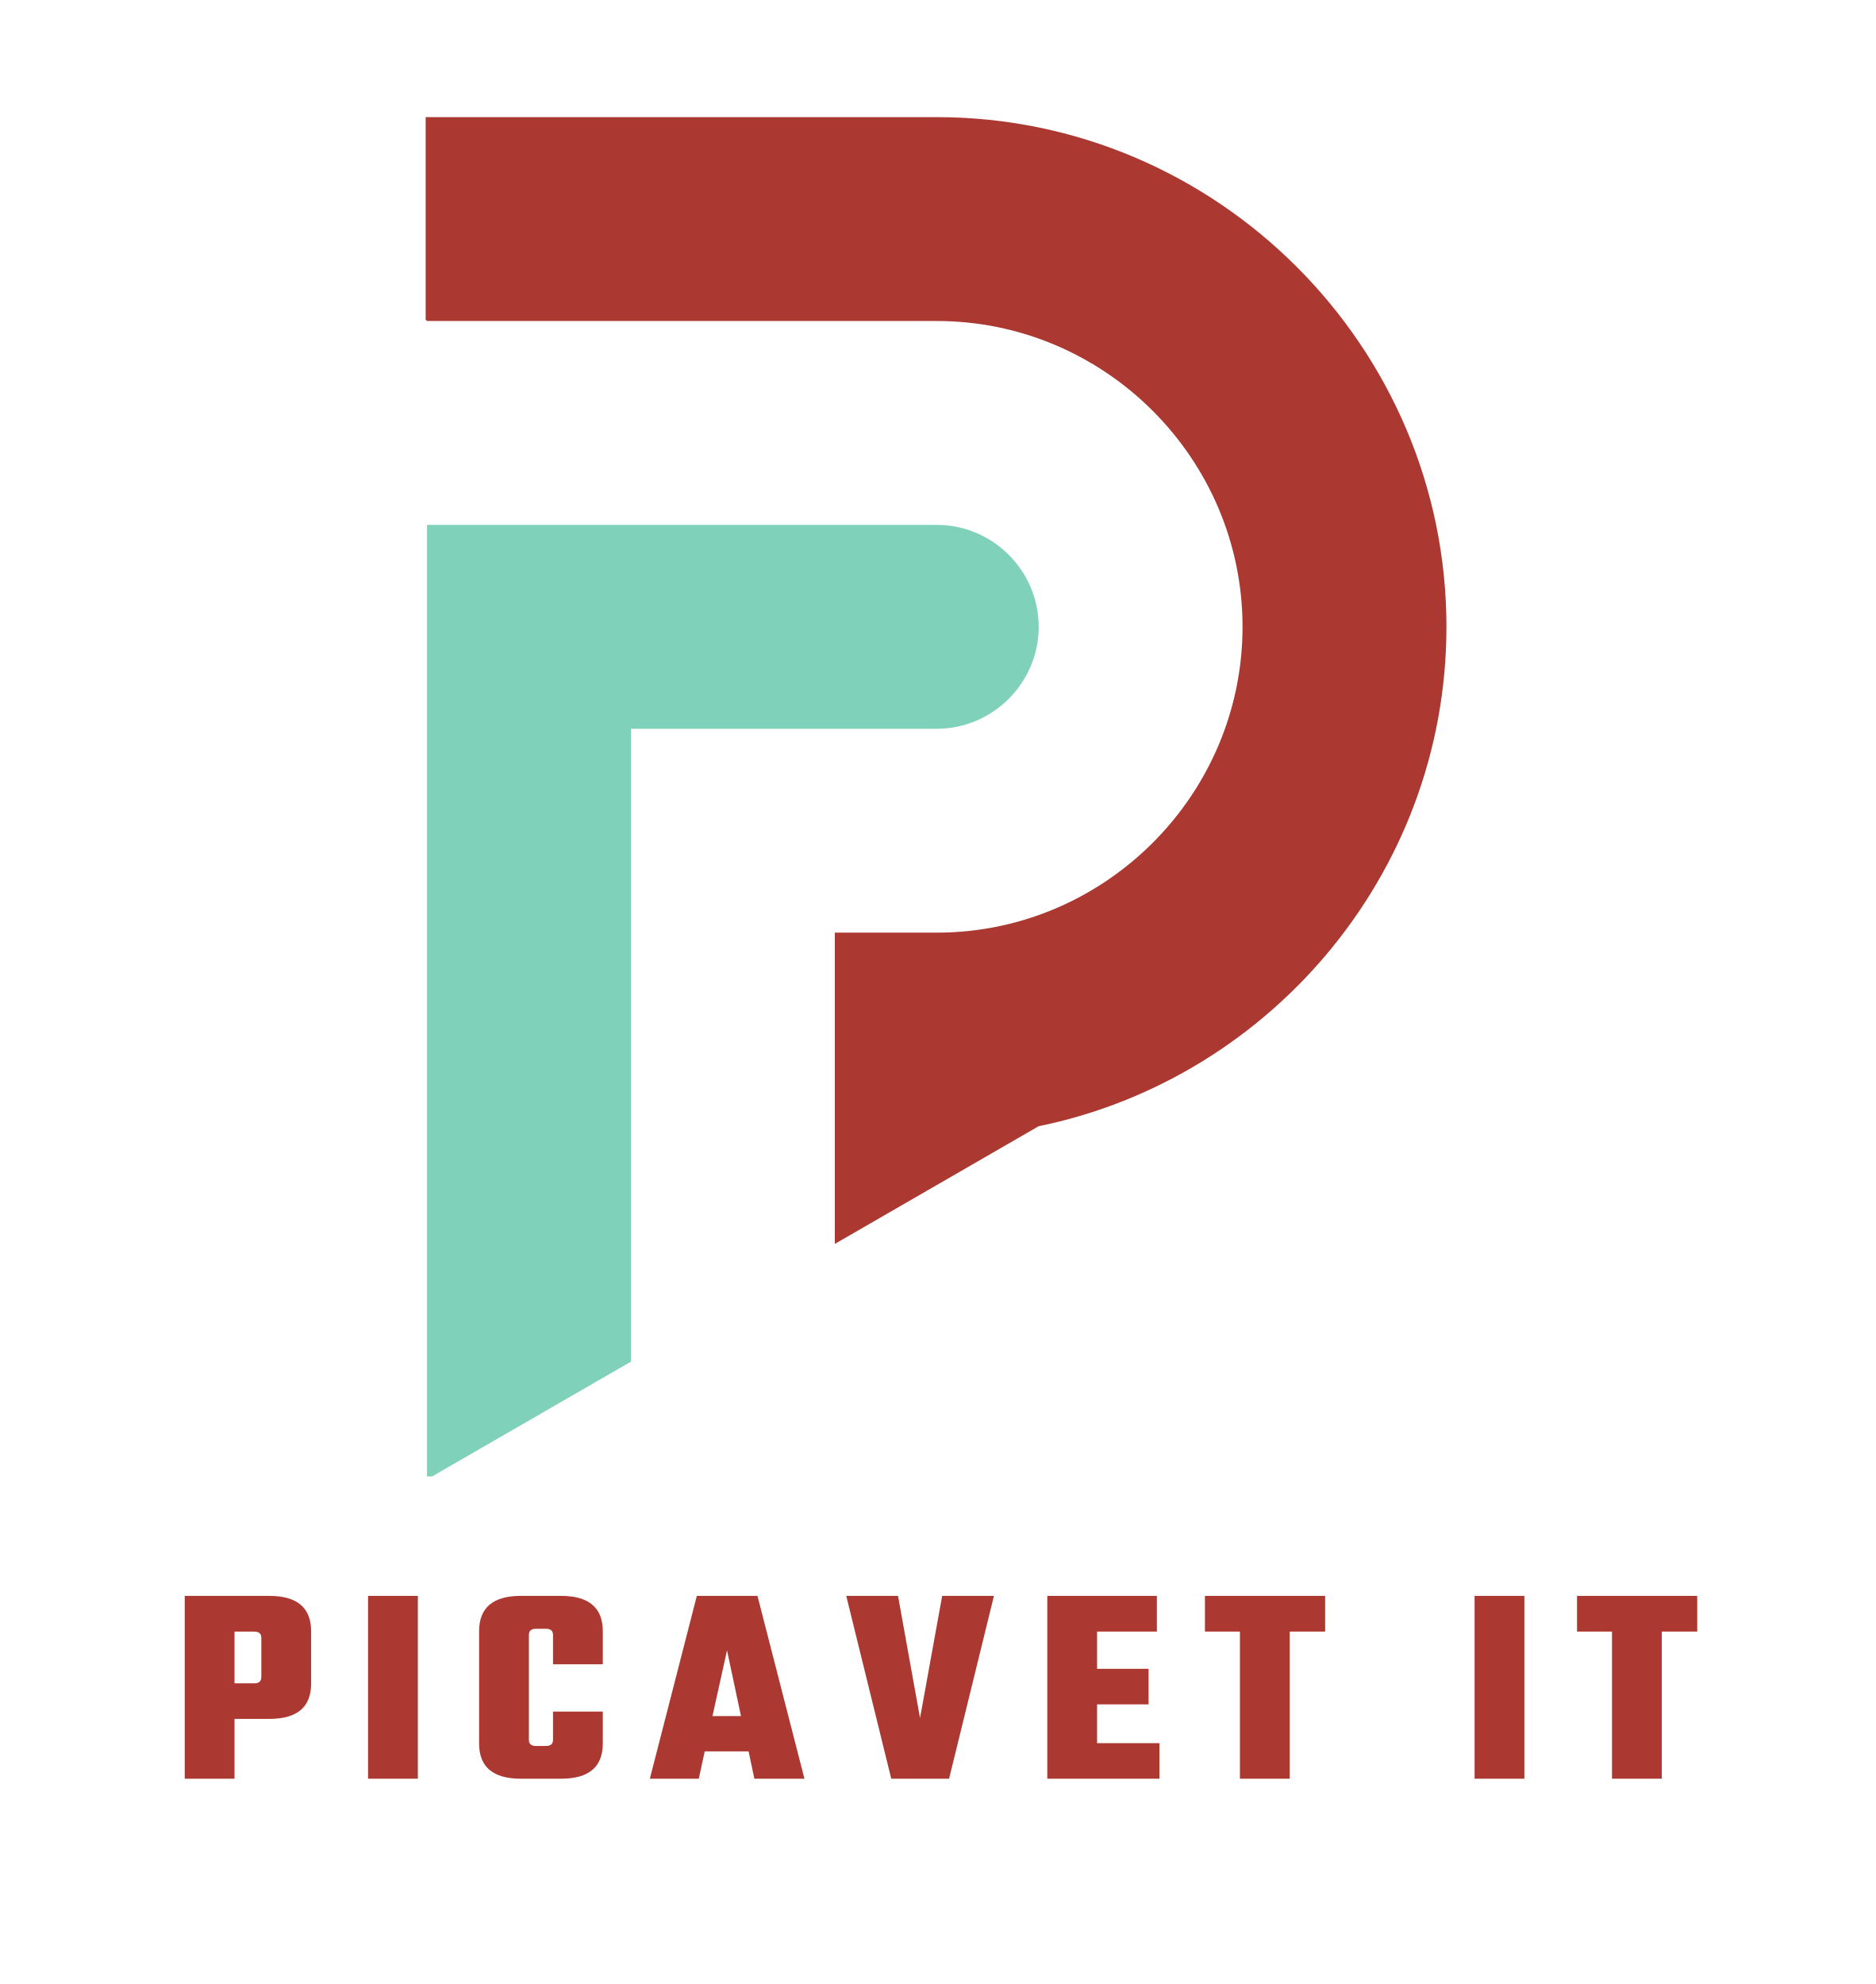
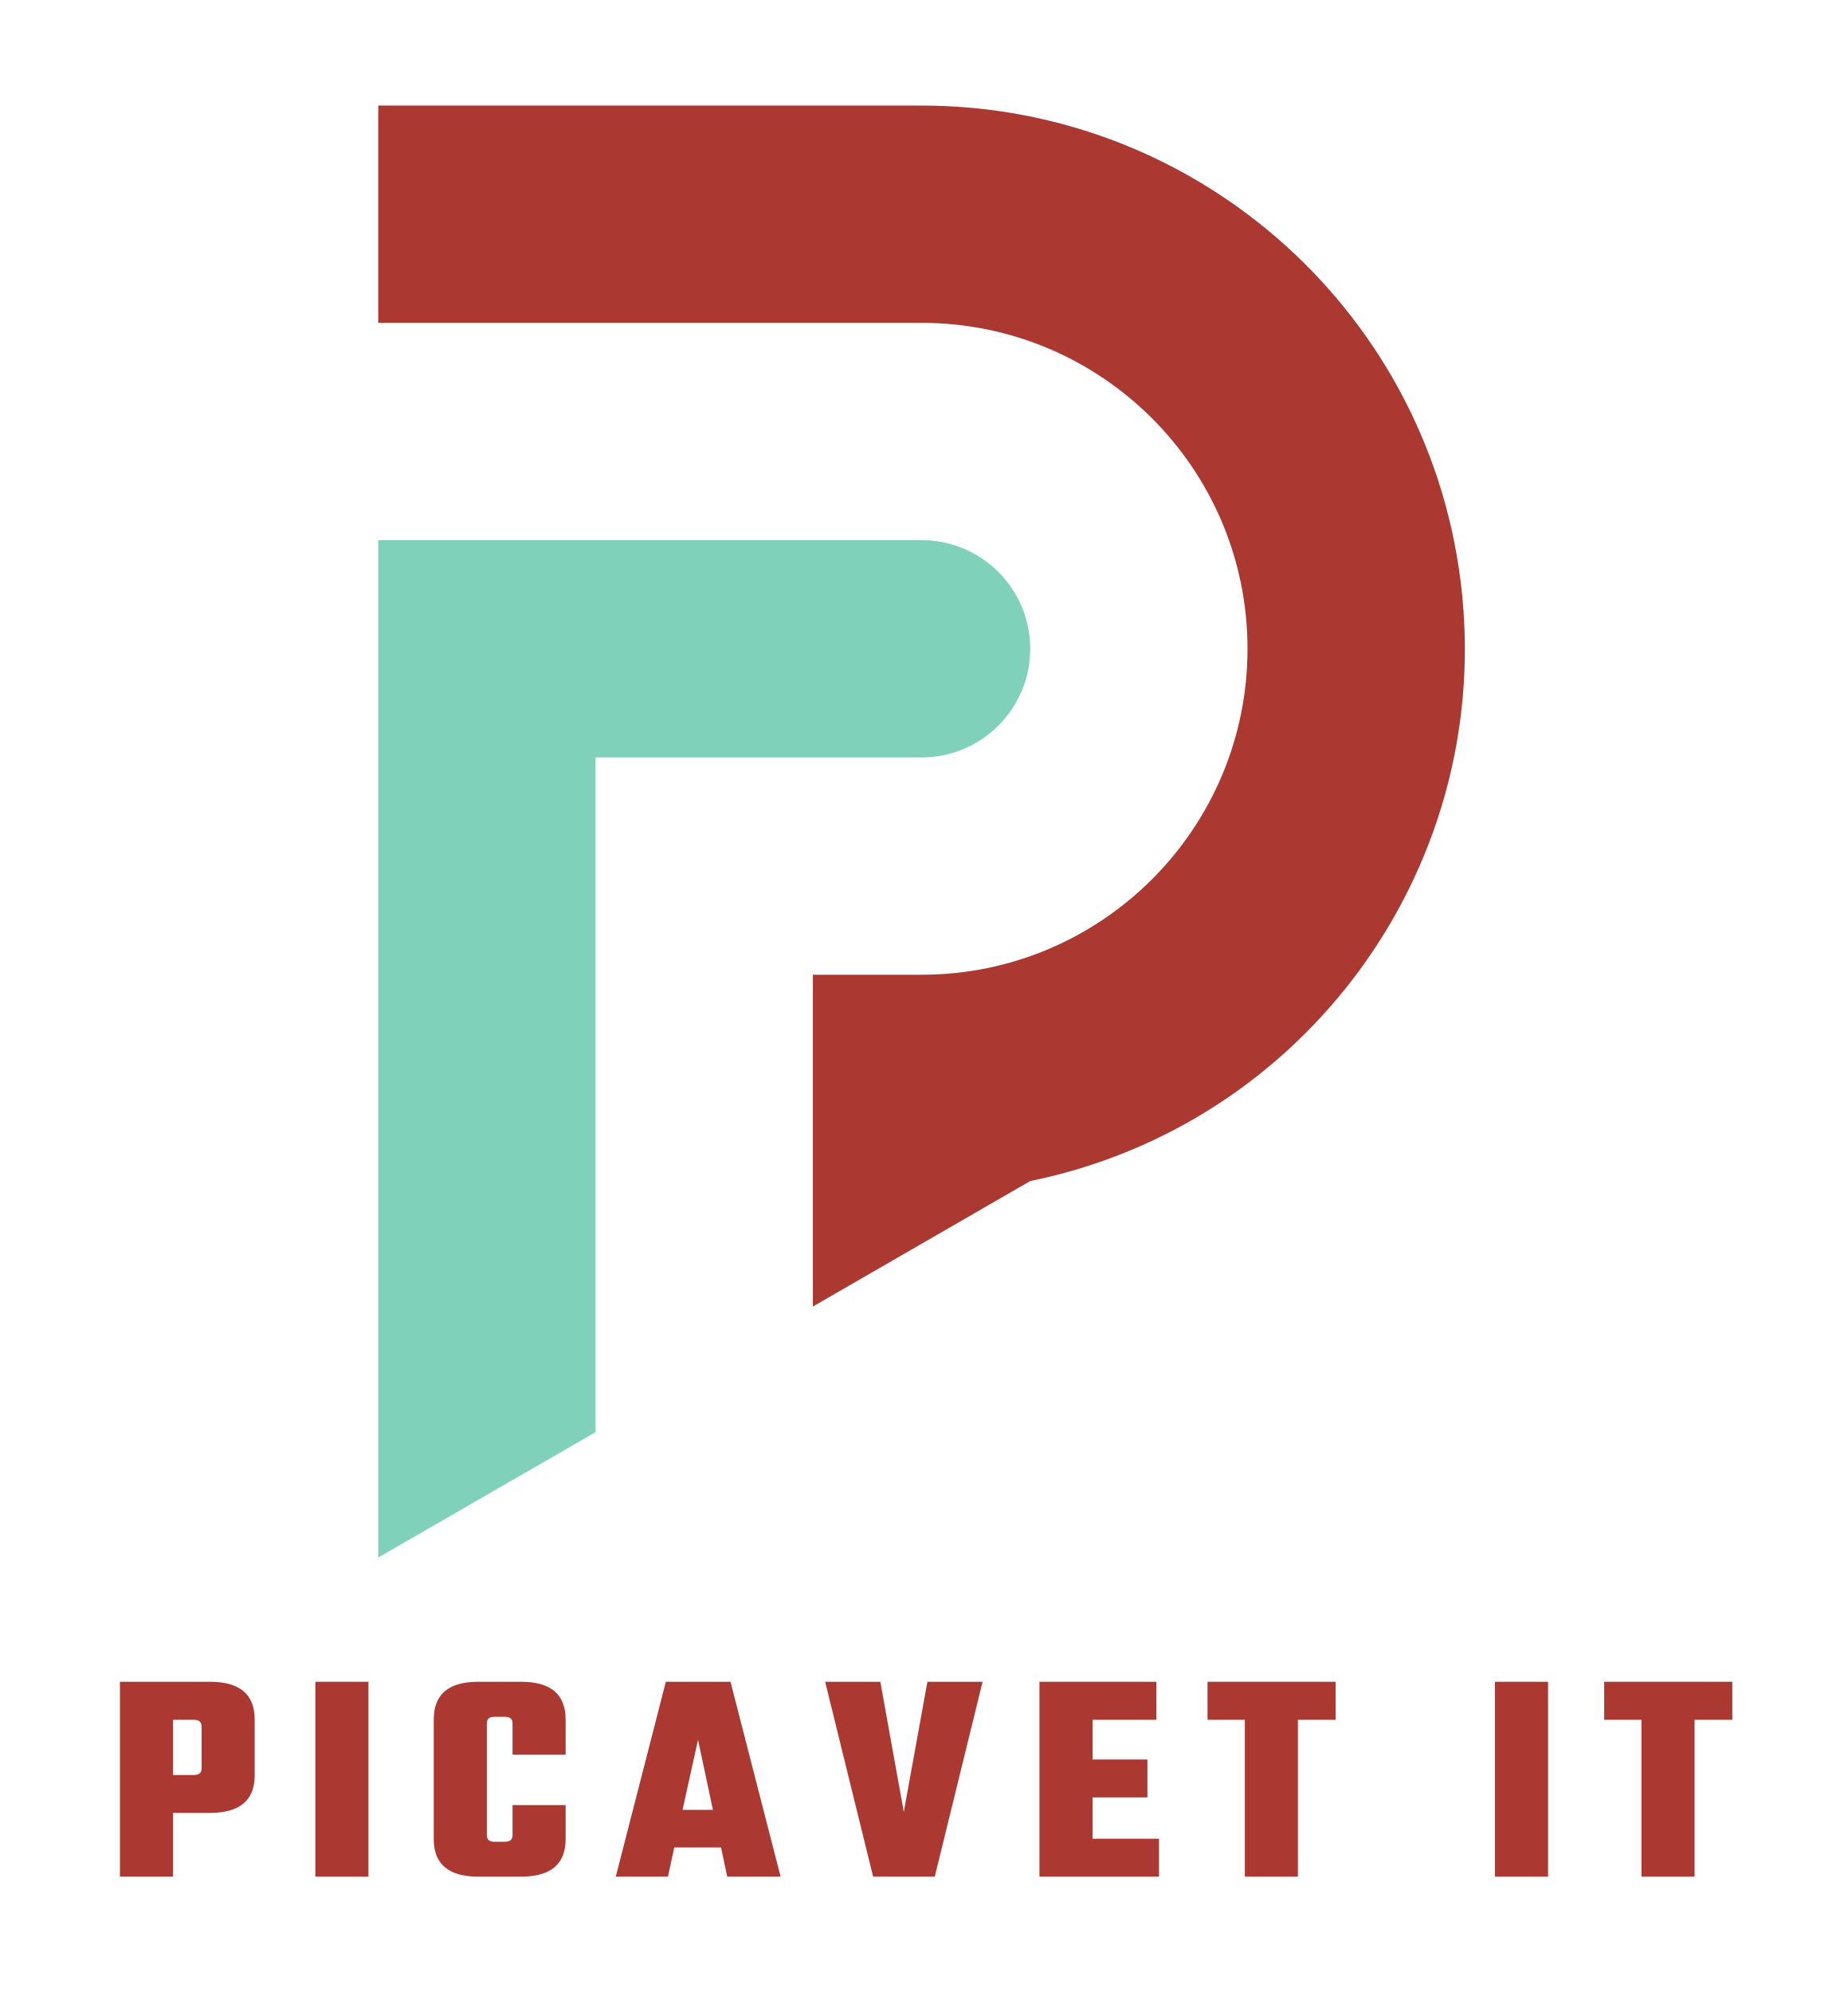
- <svg xmlns="http://www.w3.org/2000/svg" width="277" zoomAndPan="magnify" viewBox="0 0 207.75 219.75" height="293" preserveAspectRatio="xMidYMid meet" version="1.0">
-   <defs>
-     <g />
-     <clipPath id="bf87da5904">
-       <path d="M 47.148 12.965 L 160.262 12.965 L 160.262 138 L 47.148 138 Z M 47.148 12.965 " clip-rule="nonzero" />
-     </clipPath>
-     <clipPath id="7757851f92">
-       <path d="M 47.148 58 L 116 58 L 116 163.531 L 47.148 163.531 Z M 47.148 58 " clip-rule="nonzero" />
-     </clipPath>
-   </defs>
-   <g clip-path="url(#bf87da5904)">
-     <path fill="#ac3931" d="M 113.727 124.996 C 140.066 120.254 160.215 97.078 160.215 69.426 C 160.215 38.375 134.809 12.973 103.758 12.973 L 24.719 12.973 L 47.301 35.555 L 103.758 35.555 C 122.391 35.555 137.629 50.797 137.629 69.426 C 137.629 88.059 122.391 103.301 103.758 103.301 L 92.469 103.301 L 92.469 137.777 L 115.051 124.738 C 114.609 124.832 114.168 124.914 113.727 124.996 Z M 113.727 124.996 " fill-opacity="1" fill-rule="evenodd" />
+ <svg xmlns="http://www.w3.org/2000/svg" viewBox="8 2 192 207" role="img" aria-label="Picavet IT">
+   <g transform="translate(47.3 12.97) scale(1.129)">
+     <path fill="#ac3931" d="M0 0H50A50 50 0 0 1 60 98.99L40 110.54V80H50A30 30 0 0 0 50 20H0Z" />
+     <path fill="#7fd1b9" d="M0 40H50A10 10 0 0 1 50 60H20V122.1L0 133.64Z" />
  </g>
-   <g clip-path="url(#7757851f92)">
-     <path fill="#7fd1b9" d="M 69.887 125.883 C 69.887 110.828 69.887 95.773 69.887 80.719 L 103.758 80.719 C 109.969 80.719 115.051 75.637 115.051 69.426 C 115.051 63.215 109.969 58.137 103.758 58.137 L 47.301 58.137 C 47.301 80.719 47.301 103.301 47.301 125.883 L 47.301 163.855 L 69.887 150.816 Z M 69.887 125.883 " fill-opacity="1" fill-rule="evenodd" />
-   </g>
-   <g fill="#ac3931" fill-opacity="1">
-     <g transform="translate(19.19533, 197.0121)">
-       <g>
-         <path d="M 1.266 -20.25 L 10.625 -20.25 C 13.719 -20.25 15.266 -18.941 15.266 -16.328 L 15.266 -10.531 C 15.266 -7.926 13.719 -6.625 10.625 -6.625 L 6.781 -6.625 L 6.781 0 L 1.266 0 Z M 9.75 -11.25 L 9.75 -15.609 C 9.75 -16.066 9.484 -16.297 8.953 -16.297 L 6.781 -16.297 L 6.781 -10.562 L 8.953 -10.562 C 9.484 -10.562 9.75 -10.789 9.75 -11.25 Z M 9.75 -11.25 " />
-       </g>
-     </g>
-   </g>
-   <g fill="#ac3931" fill-opacity="1">
-     <g transform="translate(39.50178, 197.0121)">
-       <g>
-         <path d="M 1.266 -20.25 L 6.781 -20.25 L 6.781 0 L 1.266 0 Z M 1.266 -20.25 " />
-       </g>
-     </g>
-   </g>
-   <g fill="#ac3931" fill-opacity="1">
-     <g transform="translate(51.95763, 197.0121)">
-       <g>
-         <path d="M 14.812 -12.672 L 9.297 -12.672 L 9.297 -15.922 C 9.297 -16.379 9.035 -16.609 8.516 -16.609 L 7.406 -16.609 C 6.883 -16.609 6.625 -16.379 6.625 -15.922 L 6.625 -4.312 C 6.625 -3.852 6.883 -3.625 7.406 -3.625 L 8.516 -3.625 C 9.035 -3.625 9.297 -3.852 9.297 -4.312 L 9.297 -7.438 L 14.812 -7.438 L 14.812 -3.906 C 14.812 -1.301 13.27 0 10.188 0 L 5.734 0 C 2.648 0 1.109 -1.301 1.109 -3.906 L 1.109 -16.328 C 1.109 -18.941 2.648 -20.25 5.734 -20.25 L 10.188 -20.25 C 13.27 -20.25 14.812 -18.941 14.812 -16.328 Z M 14.812 -12.672 " />
-       </g>
-     </g>
-   </g>
-   <g fill="#ac3931" fill-opacity="1">
-     <g transform="translate(71.98032, 197.0121)">
-       <g>
-         <path d="M 11.578 0 L 10.938 -3.031 L 6.078 -3.031 L 5.422 0 L 0 0 L 5.203 -20.25 L 11.922 -20.25 L 17.125 0 Z M 6.938 -6.938 L 10.094 -6.938 L 8.547 -14.219 Z M 6.938 -6.938 " />
-       </g>
-     </g>
-   </g>
-   <g fill="#ac3931" fill-opacity="1">
-     <g transform="translate(93.51637, 197.0121)">
-       <g>
-         <path d="M 10.844 -20.25 L 16.578 -20.25 L 11.609 0 L 5.203 0 L 0.219 -20.25 L 5.953 -20.25 L 8.391 -6.719 Z M 10.844 -20.25 " />
-       </g>
-     </g>
-   </g>
-   <g fill="#ac3931" fill-opacity="1">
-     <g transform="translate(114.7371, 197.0121)">
-       <g>
-         <path d="M 6.781 -3.938 L 13.688 -3.938 L 13.688 0 L 1.266 0 L 1.266 -20.25 L 13.406 -20.25 L 13.406 -16.297 L 6.781 -16.297 L 6.781 -12.172 L 12.484 -12.172 L 12.484 -8.234 L 6.781 -8.234 Z M 6.781 -3.938 " />
-       </g>
-     </g>
-   </g>
-   <g fill="#ac3931" fill-opacity="1">
-     <g transform="translate(133.3095, 197.0121)">
-       <g>
-         <path d="M 13.469 -20.25 L 13.469 -16.297 L 9.547 -16.297 L 9.547 0 L 4.031 0 L 4.031 -16.297 L 0.156 -16.297 L 0.156 -20.25 Z M 13.469 -20.25 " />
-       </g>
-     </g>
-   </g>
-   <g fill="#ac3931" fill-opacity="1">
-     <g transform="translate(151.3459, 197.0121)">
-       <g />
-     </g>
-   </g>
-   <g fill="#ac3931" fill-opacity="1">
-     <g transform="translate(162.0677, 197.0121)">
-       <g>
-         <path d="M 1.266 -20.25 L 6.781 -20.25 L 6.781 0 L 1.266 0 Z M 1.266 -20.25 " />
-       </g>
-     </g>
-   </g>
-   <g fill="#ac3931" fill-opacity="1">
-     <g transform="translate(174.5235, 197.0121)">
-       <g>
-         <path d="M 13.469 -20.25 L 13.469 -16.297 L 9.547 -16.297 L 9.547 0 L 4.031 0 L 4.031 -16.297 L 0.156 -16.297 L 0.156 -20.25 Z M 13.469 -20.25 " />
-       </g>
-     </g>
+   <g fill="#ac3931">
+     <path transform="translate(19.195 197.012)" d="M 1.266 -20.25 L 10.625 -20.25 C 13.719 -20.25 15.266 -18.941 15.266 -16.328 L 15.266 -10.531 C 15.266 -7.926 13.719 -6.625 10.625 -6.625 L 6.781 -6.625 L 6.781 0 L 1.266 0 Z M 9.75 -11.25 L 9.75 -15.609 C 9.75 -16.066 9.484 -16.297 8.953 -16.297 L 6.781 -16.297 L 6.781 -10.562 L 8.953 -10.562 C 9.484 -10.562 9.75 -10.789 9.75 -11.25 Z" />
+     <path transform="translate(39.502 197.012)" d="M 1.266 -20.25 L 6.781 -20.25 L 6.781 0 L 1.266 0 Z" />
+     <path transform="translate(51.958 197.012)" d="M 14.812 -12.672 L 9.297 -12.672 L 9.297 -15.922 C 9.297 -16.379 9.035 -16.609 8.516 -16.609 L 7.406 -16.609 C 6.883 -16.609 6.625 -16.379 6.625 -15.922 L 6.625 -4.312 C 6.625 -3.852 6.883 -3.625 7.406 -3.625 L 8.516 -3.625 C 9.035 -3.625 9.297 -3.852 9.297 -4.312 L 9.297 -7.438 L 14.812 -7.438 L 14.812 -3.906 C 14.812 -1.301 13.27 0 10.188 0 L 5.734 0 C 2.648 0 1.109 -1.301 1.109 -3.906 L 1.109 -16.328 C 1.109 -18.941 2.648 -20.25 5.734 -20.25 L 10.188 -20.25 C 13.27 -20.25 14.812 -18.941 14.812 -16.328 Z" />
+     <path transform="translate(71.980 197.012)" d="M 11.578 0 L 10.938 -3.031 L 6.078 -3.031 L 5.422 0 L 0 0 L 5.203 -20.25 L 11.922 -20.25 L 17.125 0 Z M 6.938 -6.938 L 10.094 -6.938 L 8.547 -14.219 Z" />
+     <path transform="translate(93.516 197.012)" d="M 10.844 -20.25 L 16.578 -20.25 L 11.609 0 L 5.203 0 L 0.219 -20.25 L 5.953 -20.25 L 8.391 -6.719 Z" />
+     <path transform="translate(114.737 197.012)" d="M 6.781 -3.938 L 13.688 -3.938 L 13.688 0 L 1.266 0 L 1.266 -20.25 L 13.406 -20.25 L 13.406 -16.297 L 6.781 -16.297 L 6.781 -12.172 L 12.484 -12.172 L 12.484 -8.234 L 6.781 -8.234 Z" />
+     <path transform="translate(133.310 197.012)" d="M 13.469 -20.25 L 13.469 -16.297 L 9.547 -16.297 L 9.547 0 L 4.031 0 L 4.031 -16.297 L 0.156 -16.297 L 0.156 -20.25 Z" />
+     <path transform="translate(162.068 197.012)" d="M 1.266 -20.25 L 6.781 -20.25 L 6.781 0 L 1.266 0 Z" />
+     <path transform="translate(174.524 197.012)" d="M 13.469 -20.25 L 13.469 -16.297 L 9.547 -16.297 L 9.547 0 L 4.031 0 L 4.031 -16.297 L 0.156 -16.297 L 0.156 -20.25 Z" />
  </g>
</svg>
